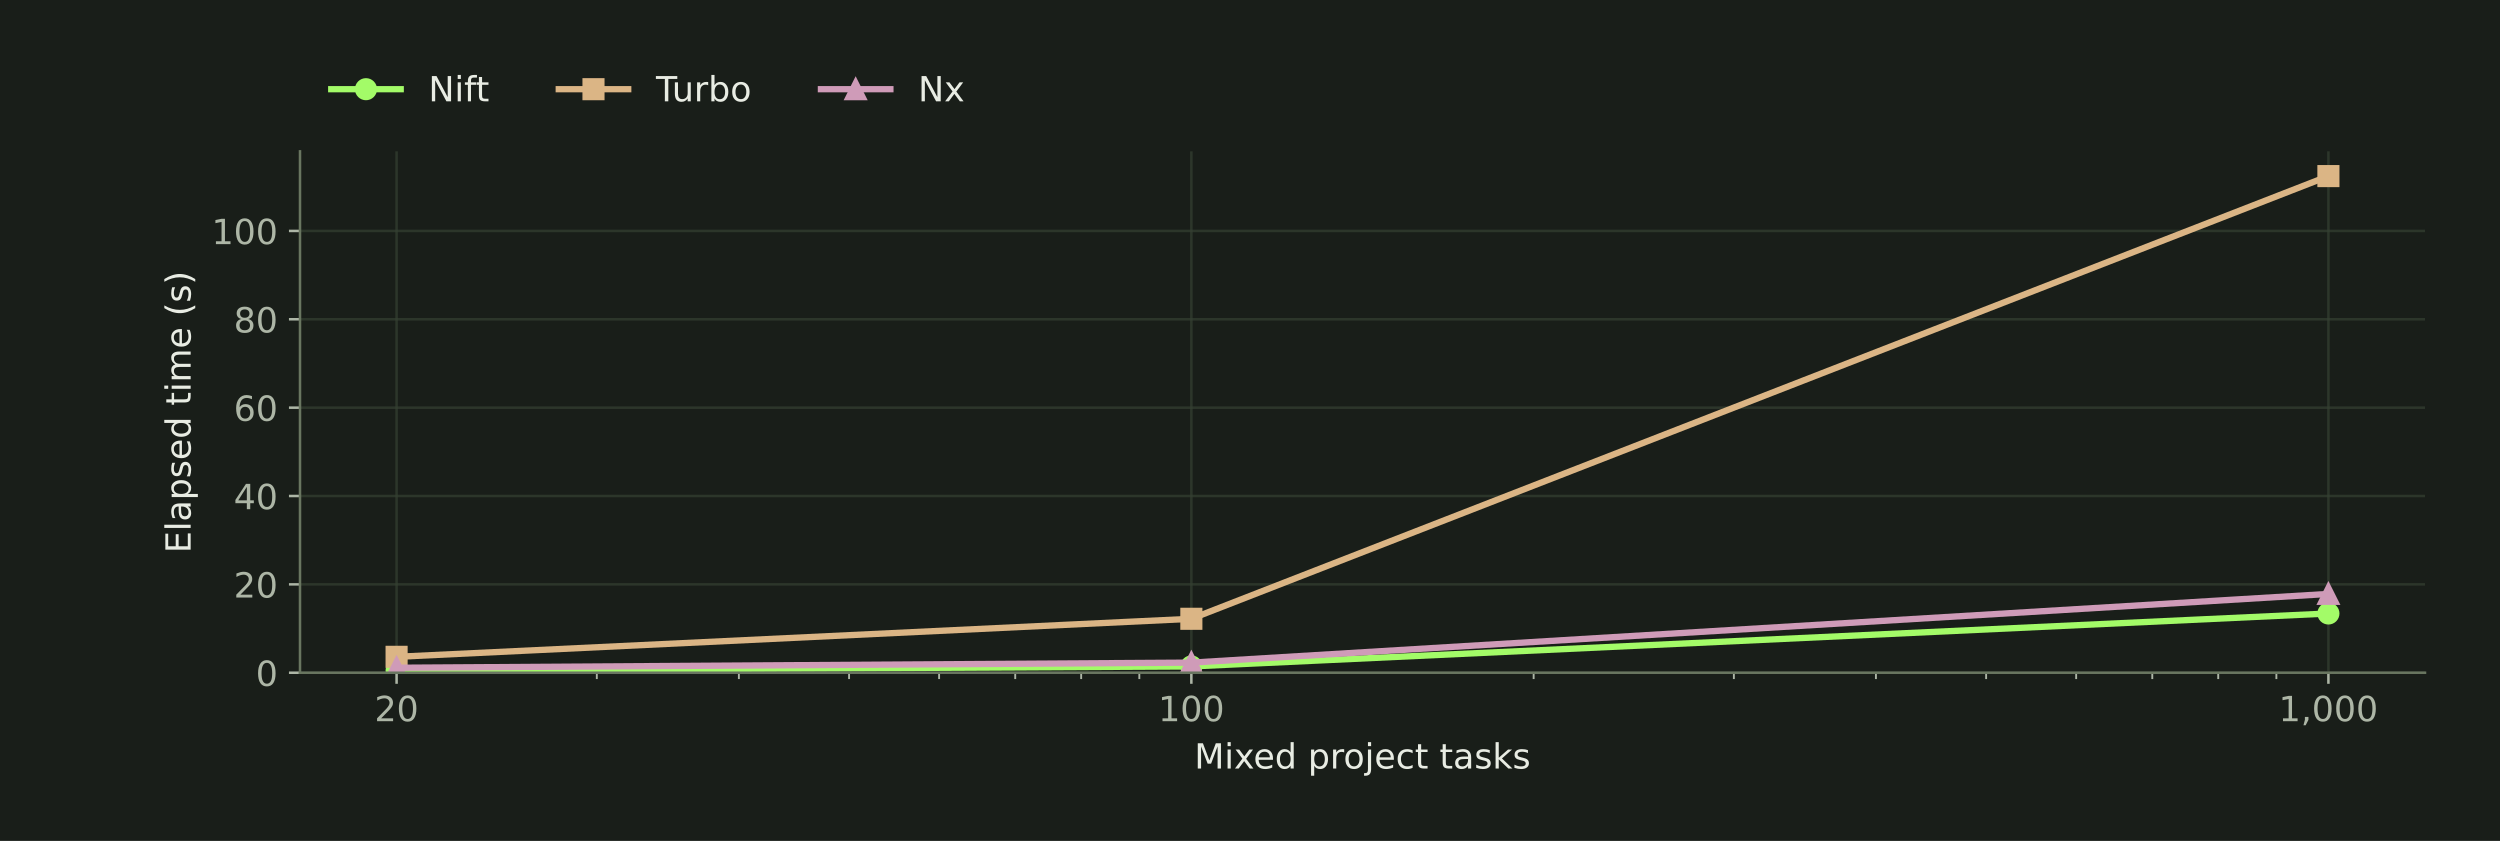
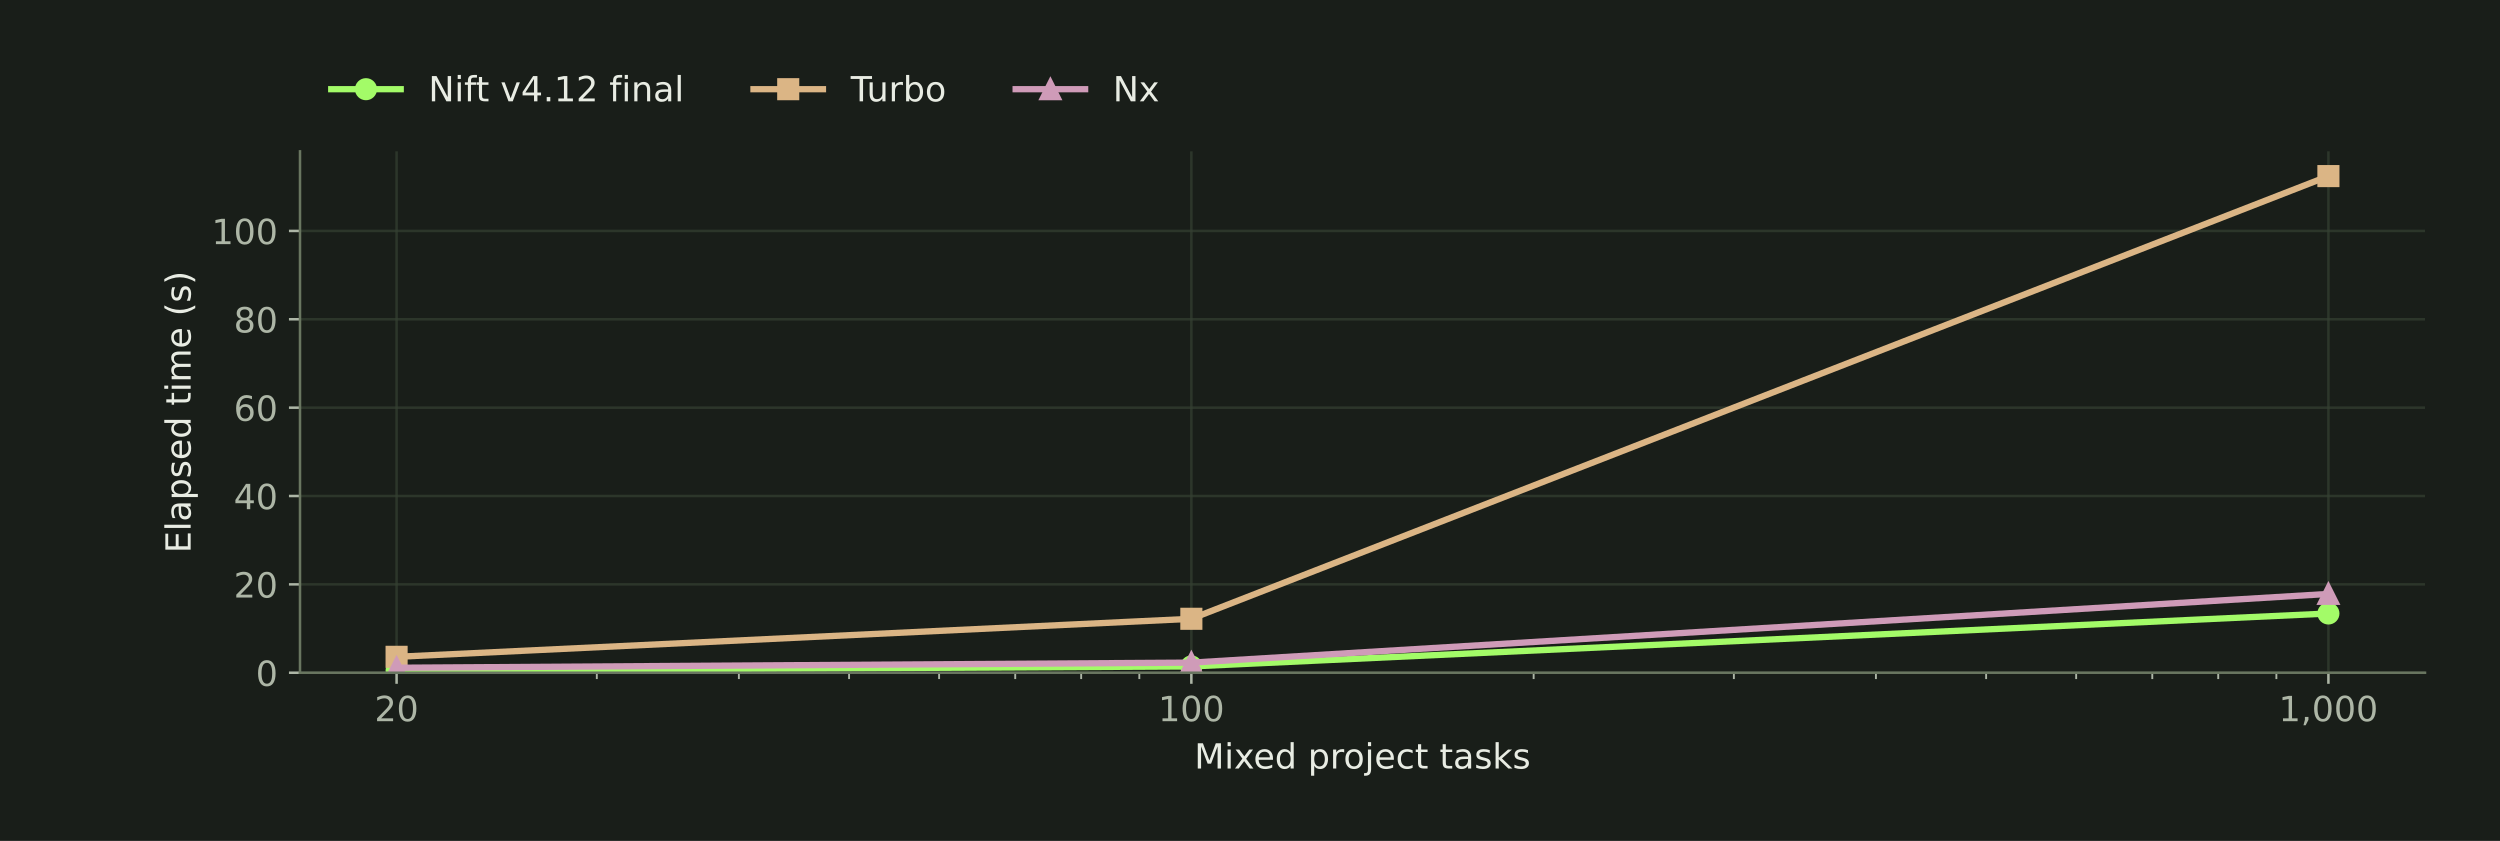
<svg xmlns="http://www.w3.org/2000/svg" xmlns:xlink="http://www.w3.org/1999/xlink" width="792pt" height="266.4pt" viewBox="0 0 792 266.4" version="1.1">
  <defs>
    <style type="text/css">*{stroke-linejoin: round; stroke-linecap: butt}</style>
  </defs>
  <g id="figure_1">
    <g id="patch_1">
      <path d="M 0 266.4 L 792 266.4 L 792 0 L 0 0 z " style="fill: #191e19" />
    </g>
    <g id="axes_1">
      <g id="patch_2">
        <path d="M 95.04 213.12 L 768.24 213.12 L 768.24 47.952 L 95.04 47.952 z " style="fill: #191e19" />
      </g>
      <g id="matplotlib.axis_1">
        <g id="xtick_1">
          <g id="line2d_1">
            <path d="M 125.64 213.12 L 125.64 47.952 " clip-path="url(#pe6b6be5bf1)" style="fill: none; stroke: #354132; stroke-opacity: 0.7; stroke-width: 0.8; stroke-linecap: square" />
          </g>
          <g id="line2d_2">
            <defs>
              <path id="mb59d0f743f" d="M 0 0 L 0 3.5 " style="stroke: #adb6a6; stroke-width: 0.8" />
            </defs>
            <g>
              <use xlink:href="#mb59d0f743f" x="125.64" y="213.12" style="fill: #adb6a6; stroke: #adb6a6; stroke-width: 0.8" />
            </g>
          </g>
          <g id="text_1">
            <text style="font-size: 11px; font-family: 'DejaVu Sans'; text-anchor: middle; fill: #adb6a6" x="125.64" y="228.477" transform="rotate(-0 125.64 228.4774)">20</text>
          </g>
        </g>
        <g id="xtick_2">
          <g id="line2d_3">
            <path d="M 377.422 213.12 L 377.422 47.952 " clip-path="url(#pe6b6be5bf1)" style="fill: none; stroke: #354132; stroke-opacity: 0.7; stroke-width: 0.8; stroke-linecap: square" />
          </g>
          <g id="line2d_4">
            <g>
              <use xlink:href="#mb59d0f743f" x="377.422" y="213.12" style="fill: #adb6a6; stroke: #adb6a6; stroke-width: 0.8" />
            </g>
          </g>
          <g id="text_2">
            <text style="font-size: 11px; font-family: 'DejaVu Sans'; text-anchor: middle; fill: #adb6a6" x="377.422" y="228.477" transform="rotate(-0 377.4218 228.4774)">100</text>
          </g>
        </g>
        <g id="xtick_3">
          <g id="line2d_5">
            <path d="M 737.64 213.12 L 737.64 47.952 " clip-path="url(#pe6b6be5bf1)" style="fill: none; stroke: #354132; stroke-opacity: 0.7; stroke-width: 0.8; stroke-linecap: square" />
          </g>
          <g id="line2d_6">
            <g>
              <use xlink:href="#mb59d0f743f" x="737.64" y="213.12" style="fill: #adb6a6; stroke: #adb6a6; stroke-width: 0.8" />
            </g>
          </g>
          <g id="text_3">
            <text style="font-size: 11px; font-family: 'DejaVu Sans'; text-anchor: middle; fill: #adb6a6" x="737.64" y="228.477" transform="rotate(-0 737.64 228.4774)">1,000</text>
          </g>
        </g>
        <g id="xtick_4">
          <g id="line2d_7">
            <defs>
              <path id="md41d5f1bb8" d="M 0 0 L 0 2 " style="stroke: #adb6a6; stroke-width: 0.6" />
            </defs>
            <g>
              <use xlink:href="#md41d5f1bb8" x="189.071" y="213.12" style="fill: #adb6a6; stroke: #adb6a6; stroke-width: 0.6" />
            </g>
          </g>
        </g>
        <g id="xtick_5">
          <g id="line2d_8">
            <g>
              <use xlink:href="#md41d5f1bb8" x="234.076" y="213.12" style="fill: #adb6a6; stroke: #adb6a6; stroke-width: 0.6" />
            </g>
          </g>
        </g>
        <g id="xtick_6">
          <g id="line2d_9">
            <g>
              <use xlink:href="#md41d5f1bb8" x="268.985" y="213.12" style="fill: #adb6a6; stroke: #adb6a6; stroke-width: 0.6" />
            </g>
          </g>
        </g>
        <g id="xtick_7">
          <g id="line2d_10">
            <g>
              <use xlink:href="#md41d5f1bb8" x="297.508" y="213.12" style="fill: #adb6a6; stroke: #adb6a6; stroke-width: 0.6" />
            </g>
          </g>
        </g>
        <g id="xtick_8">
          <g id="line2d_11">
            <g>
              <use xlink:href="#md41d5f1bb8" x="321.623" y="213.12" style="fill: #adb6a6; stroke: #adb6a6; stroke-width: 0.6" />
            </g>
          </g>
        </g>
        <g id="xtick_9">
          <g id="line2d_12">
            <g>
              <use xlink:href="#md41d5f1bb8" x="342.513" y="213.12" style="fill: #adb6a6; stroke: #adb6a6; stroke-width: 0.6" />
            </g>
          </g>
        </g>
        <g id="xtick_10">
          <g id="line2d_13">
            <g>
              <use xlink:href="#md41d5f1bb8" x="360.939" y="213.12" style="fill: #adb6a6; stroke: #adb6a6; stroke-width: 0.6" />
            </g>
          </g>
        </g>
        <g id="xtick_11">
          <g id="line2d_14">
            <g>
              <use xlink:href="#md41d5f1bb8" x="485.858" y="213.12" style="fill: #adb6a6; stroke: #adb6a6; stroke-width: 0.6" />
            </g>
          </g>
        </g>
        <g id="xtick_12">
          <g id="line2d_15">
            <g>
              <use xlink:href="#md41d5f1bb8" x="549.29" y="213.12" style="fill: #adb6a6; stroke: #adb6a6; stroke-width: 0.6" />
            </g>
          </g>
        </g>
        <g id="xtick_13">
          <g id="line2d_16">
            <g>
              <use xlink:href="#md41d5f1bb8" x="594.295" y="213.12" style="fill: #adb6a6; stroke: #adb6a6; stroke-width: 0.6" />
            </g>
          </g>
        </g>
        <g id="xtick_14">
          <g id="line2d_17">
            <g>
              <use xlink:href="#md41d5f1bb8" x="629.204" y="213.12" style="fill: #adb6a6; stroke: #adb6a6; stroke-width: 0.6" />
            </g>
          </g>
        </g>
        <g id="xtick_15">
          <g id="line2d_18">
            <g>
              <use xlink:href="#md41d5f1bb8" x="657.726" y="213.12" style="fill: #adb6a6; stroke: #adb6a6; stroke-width: 0.6" />
            </g>
          </g>
        </g>
        <g id="xtick_16">
          <g id="line2d_19">
            <g>
              <use xlink:href="#md41d5f1bb8" x="681.841" y="213.12" style="fill: #adb6a6; stroke: #adb6a6; stroke-width: 0.6" />
            </g>
          </g>
        </g>
        <g id="xtick_17">
          <g id="line2d_20">
            <g>
              <use xlink:href="#md41d5f1bb8" x="702.731" y="213.12" style="fill: #adb6a6; stroke: #adb6a6; stroke-width: 0.6" />
            </g>
          </g>
        </g>
        <g id="xtick_18">
          <g id="line2d_21">
            <g>
              <use xlink:href="#md41d5f1bb8" x="721.157" y="213.12" style="fill: #adb6a6; stroke: #adb6a6; stroke-width: 0.6" />
            </g>
          </g>
        </g>
        <g id="text_4">
          <text style="font-size: 11px; font-family: 'DejaVu Sans'; text-anchor: middle; fill: #e8ece3" x="431.64" y="243.478" transform="rotate(-0 431.64 243.4783)">Mixed project tasks</text>
        </g>
      </g>
      <g id="matplotlib.axis_2">
        <g id="ytick_1">
          <g id="line2d_22">
            <path d="M 95.04 213.12 L 768.24 213.12 " clip-path="url(#pe6b6be5bf1)" style="fill: none; stroke: #354132; stroke-opacity: 0.7; stroke-width: 0.8; stroke-linecap: square" />
          </g>
          <g id="line2d_23">
            <defs>
              <path id="ma8dde5b0b7" d="M 0 0 L -3.5 0 " style="stroke: #adb6a6; stroke-width: 0.8" />
            </defs>
            <g>
              <use xlink:href="#ma8dde5b0b7" x="95.04" y="213.12" style="fill: #adb6a6; stroke: #adb6a6; stroke-width: 0.8" />
            </g>
          </g>
          <g id="text_5">
            <text style="font-size: 11px; font-family: 'DejaVu Sans'; text-anchor: end; fill: #adb6a6" x="88.04" y="217.299" transform="rotate(-0 88.04 217.2987)">0</text>
          </g>
        </g>
        <g id="ytick_2">
          <g id="line2d_24">
            <path d="M 95.04 185.128 L 768.24 185.128 " clip-path="url(#pe6b6be5bf1)" style="fill: none; stroke: #354132; stroke-opacity: 0.7; stroke-width: 0.8; stroke-linecap: square" />
          </g>
          <g id="line2d_25">
            <g>
              <use xlink:href="#ma8dde5b0b7" x="95.04" y="185.128" style="fill: #adb6a6; stroke: #adb6a6; stroke-width: 0.8" />
            </g>
          </g>
          <g id="text_6">
            <text style="font-size: 11px; font-family: 'DejaVu Sans'; text-anchor: end; fill: #adb6a6" x="88.04" y="189.306" transform="rotate(-0 88.04 189.3065)">20</text>
          </g>
        </g>
        <g id="ytick_3">
          <g id="line2d_26">
            <path d="M 95.04 157.136 L 768.24 157.136 " clip-path="url(#pe6b6be5bf1)" style="fill: none; stroke: #354132; stroke-opacity: 0.7; stroke-width: 0.8; stroke-linecap: square" />
          </g>
          <g id="line2d_27">
            <g>
              <use xlink:href="#ma8dde5b0b7" x="95.04" y="157.136" style="fill: #adb6a6; stroke: #adb6a6; stroke-width: 0.8" />
            </g>
          </g>
          <g id="text_7">
            <text style="font-size: 11px; font-family: 'DejaVu Sans'; text-anchor: end; fill: #adb6a6" x="88.04" y="161.314" transform="rotate(-0 88.04 161.3142)">40</text>
          </g>
        </g>
        <g id="ytick_4">
          <g id="line2d_28">
            <path d="M 95.04 129.143 L 768.24 129.143 " clip-path="url(#pe6b6be5bf1)" style="fill: none; stroke: #354132; stroke-opacity: 0.7; stroke-width: 0.8; stroke-linecap: square" />
          </g>
          <g id="line2d_29">
            <g>
              <use xlink:href="#ma8dde5b0b7" x="95.04" y="129.143" style="fill: #adb6a6; stroke: #adb6a6; stroke-width: 0.8" />
            </g>
          </g>
          <g id="text_8">
            <text style="font-size: 11px; font-family: 'DejaVu Sans'; text-anchor: end; fill: #adb6a6" x="88.04" y="133.322" transform="rotate(-0 88.04 133.322)">60</text>
          </g>
        </g>
        <g id="ytick_5">
          <g id="line2d_30">
            <path d="M 95.04 101.151 L 768.24 101.151 " clip-path="url(#pe6b6be5bf1)" style="fill: none; stroke: #354132; stroke-opacity: 0.7; stroke-width: 0.8; stroke-linecap: square" />
          </g>
          <g id="line2d_31">
            <g>
              <use xlink:href="#ma8dde5b0b7" x="95.04" y="101.151" style="fill: #adb6a6; stroke: #adb6a6; stroke-width: 0.8" />
            </g>
          </g>
          <g id="text_9">
            <text style="font-size: 11px; font-family: 'DejaVu Sans'; text-anchor: end; fill: #adb6a6" x="88.04" y="105.33" transform="rotate(-0 88.04 105.3297)">80</text>
          </g>
        </g>
        <g id="ytick_6">
          <g id="line2d_32">
            <path d="M 95.04 73.159 L 768.24 73.159 " clip-path="url(#pe6b6be5bf1)" style="fill: none; stroke: #354132; stroke-opacity: 0.7; stroke-width: 0.8; stroke-linecap: square" />
          </g>
          <g id="line2d_33">
            <g>
              <use xlink:href="#ma8dde5b0b7" x="95.04" y="73.159" style="fill: #adb6a6; stroke: #adb6a6; stroke-width: 0.8" />
            </g>
          </g>
          <g id="text_10">
            <text style="font-size: 11px; font-family: 'DejaVu Sans'; text-anchor: end; fill: #adb6a6" x="88.04" y="77.337" transform="rotate(-0 88.04 77.33747)">100</text>
          </g>
        </g>
        <g id="text_11">
          <text style="font-size: 11px; font-family: 'DejaVu Sans'; text-anchor: middle; fill: #e8ece3" x="60.401" y="130.536" transform="rotate(-90 60.40117 130.536)">Elapsed time (s)</text>
        </g>
      </g>
      <g id="line2d_34">
        <path d="M 125.64 212.47 L 377.422 211.125 L 737.64 194.351 " clip-path="url(#pe6b6be5bf1)" style="fill: none; stroke: #a3fb68; stroke-width: 2; stroke-linecap: square" />
        <defs>
          <path id="m476e483576" d="M 0 3 C 0.796 3 1.559 2.684 2.121 2.121 C 2.684 1.559 3 0.796 3 0 C 3 -0.796 2.684 -1.559 2.121 -2.121 C 1.559 -2.684 0.796 -3 0 -3 C -0.796 -3 -1.559 -2.684 -2.121 -2.121 C -2.684 -1.559 -3 -0.796 -3 0 C -3 0.796 -2.684 1.559 -2.121 2.121 C -1.559 2.684 -0.796 3 0 3 z " style="stroke: #a3fb68" />
        </defs>
        <g clip-path="url(#pe6b6be5bf1)">
          <use xlink:href="#m476e483576" x="125.64" y="212.47" style="fill: #a3fb68; stroke: #a3fb68" />
          <use xlink:href="#m476e483576" x="377.422" y="211.125" style="fill: #a3fb68; stroke: #a3fb68" />
          <use xlink:href="#m476e483576" x="737.64" y="194.351" style="fill: #a3fb68; stroke: #a3fb68" />
        </g>
      </g>
      <g id="line2d_35">
        <path d="M 125.64 208.08 L 377.422 196.032 L 737.64 55.786 " clip-path="url(#pe6b6be5bf1)" style="fill: none; stroke: #dbb585; stroke-width: 2; stroke-linecap: square" />
        <defs>
          <path id="mcf83442291" d="M -3 3 L 3 3 L 3 -3 L -3 -3 z " style="stroke: #dbb585; stroke-linejoin: miter" />
        </defs>
        <g clip-path="url(#pe6b6be5bf1)">
          <use xlink:href="#mcf83442291" x="125.64" y="208.08" style="fill: #dbb585; stroke: #dbb585; stroke-linejoin: miter" />
          <use xlink:href="#mcf83442291" x="377.422" y="196.032" style="fill: #dbb585; stroke: #dbb585; stroke-linejoin: miter" />
          <use xlink:href="#mcf83442291" x="737.64" y="55.786" style="fill: #dbb585; stroke: #dbb585; stroke-linejoin: miter" />
        </g>
      </g>
      <g id="line2d_36">
        <path d="M 125.64 211.545 L 377.422 209.919 L 737.64 188.153 " clip-path="url(#pe6b6be5bf1)" style="fill: none; stroke: #cf9bb8; stroke-width: 2; stroke-linecap: square" />
        <defs>
          <path id="mc515a019c6" d="M 0 -3 L -3 3 L 3 3 z " style="stroke: #cf9bb8; stroke-linejoin: miter" />
        </defs>
        <g clip-path="url(#pe6b6be5bf1)">
          <use xlink:href="#mc515a019c6" x="125.64" y="211.545" style="fill: #cf9bb8; stroke: #cf9bb8; stroke-linejoin: miter" />
          <use xlink:href="#mc515a019c6" x="377.422" y="209.919" style="fill: #cf9bb8; stroke: #cf9bb8; stroke-linejoin: miter" />
          <use xlink:href="#mc515a019c6" x="737.64" y="188.153" style="fill: #cf9bb8; stroke: #cf9bb8; stroke-linejoin: miter" />
        </g>
      </g>
      <g id="patch_3">
        <path d="M 95.04 213.12 L 95.04 47.952 " style="fill: none; stroke: #697660; stroke-width: 0.8; stroke-linejoin: miter; stroke-linecap: square" />
      </g>
      <g id="patch_4">
        <path d="M 95.04 213.12 L 768.24 213.12 " style="fill: none; stroke: #697660; stroke-width: 0.8; stroke-linejoin: miter; stroke-linecap: square" />
      </g>
      <g id="legend_1">
        <g id="line2d_37">
          <path d="M 104.94 28.256 L 115.94 28.256 L 126.94 28.256 " style="fill: none; stroke: #a3fb68; stroke-width: 2; stroke-linecap: square" />
          <g>
            <use xlink:href="#m476e483576" x="115.94" y="28.256" style="fill: #a3fb68; stroke: #a3fb68" />
          </g>
        </g>
        <g id="text_12">
-           <text style="font-size: 11px; font-family: 'DejaVu Sans'; text-anchor: start; fill: #e8ece3" x="135.74" y="32.106" transform="rotate(-0 135.74 32.10606)">Nift</text>
+           <text style="font-size: 11px; font-family: 'DejaVu Sans'; text-anchor: start; fill: #e8ece3" x="135.74" y="32.106" transform="rotate(-0 135.74 32.10606)">Nift v4.12 final</text>
        </g>
        <g id="line2d_38">
-           <path d="M 177.018 28.256 L 188.018 28.256 L 199.018 28.256 " style="fill: none; stroke: #dbb585; stroke-width: 2; stroke-linecap: square" />
+           <path d="M 238.709 28.256 L 249.709 28.256 L 260.709 28.256 " style="fill: none; stroke: #dbb585; stroke-width: 2; stroke-linecap: square" />
          <g>
-             <use xlink:href="#mcf83442291" x="188.018" y="28.256" style="fill: #dbb585; stroke: #dbb585; stroke-linejoin: miter" />
+             <use xlink:href="#mcf83442291" x="249.709" y="28.256" style="fill: #dbb585; stroke: #dbb585; stroke-linejoin: miter" />
          </g>
        </g>
        <g id="text_13">
-           <text style="font-size: 11px; font-family: 'DejaVu Sans'; text-anchor: start; fill: #e8ece3" x="207.817" y="32.106" transform="rotate(-0 207.8175 32.10606)">Turbo</text>
+           <text style="font-size: 11px; font-family: 'DejaVu Sans'; text-anchor: start; fill: #e8ece3" x="269.509" y="32.106" transform="rotate(-0 269.5086 32.10606)">Turbo</text>
        </g>
        <g id="line2d_39">
-           <path d="M 260.073 28.256 L 271.073 28.256 L 282.073 28.256 " style="fill: none; stroke: #cf9bb8; stroke-width: 2; stroke-linecap: square" />
+           <path d="M 321.764 28.256 L 332.764 28.256 L 343.764 28.256 " style="fill: none; stroke: #cf9bb8; stroke-width: 2; stroke-linecap: square" />
          <g>
-             <use xlink:href="#mc515a019c6" x="271.073" y="28.256" style="fill: #cf9bb8; stroke: #cf9bb8; stroke-linejoin: miter" />
+             <use xlink:href="#mc515a019c6" x="332.764" y="28.256" style="fill: #cf9bb8; stroke: #cf9bb8; stroke-linejoin: miter" />
          </g>
        </g>
        <g id="text_14">
-           <text style="font-size: 11px; font-family: 'DejaVu Sans'; text-anchor: start; fill: #e8ece3" x="290.873" y="32.106" transform="rotate(-0 290.8727 32.10606)">Nx</text>
+           <text style="font-size: 11px; font-family: 'DejaVu Sans'; text-anchor: start; fill: #e8ece3" x="352.564" y="32.106" transform="rotate(-0 352.5638 32.10606)">Nx</text>
        </g>
      </g>
    </g>
  </g>
  <defs>
    <clipPath id="pe6b6be5bf1">
      <rect x="95.04" y="47.952" width="673.2" height="165.168" />
    </clipPath>
  </defs>
</svg>
